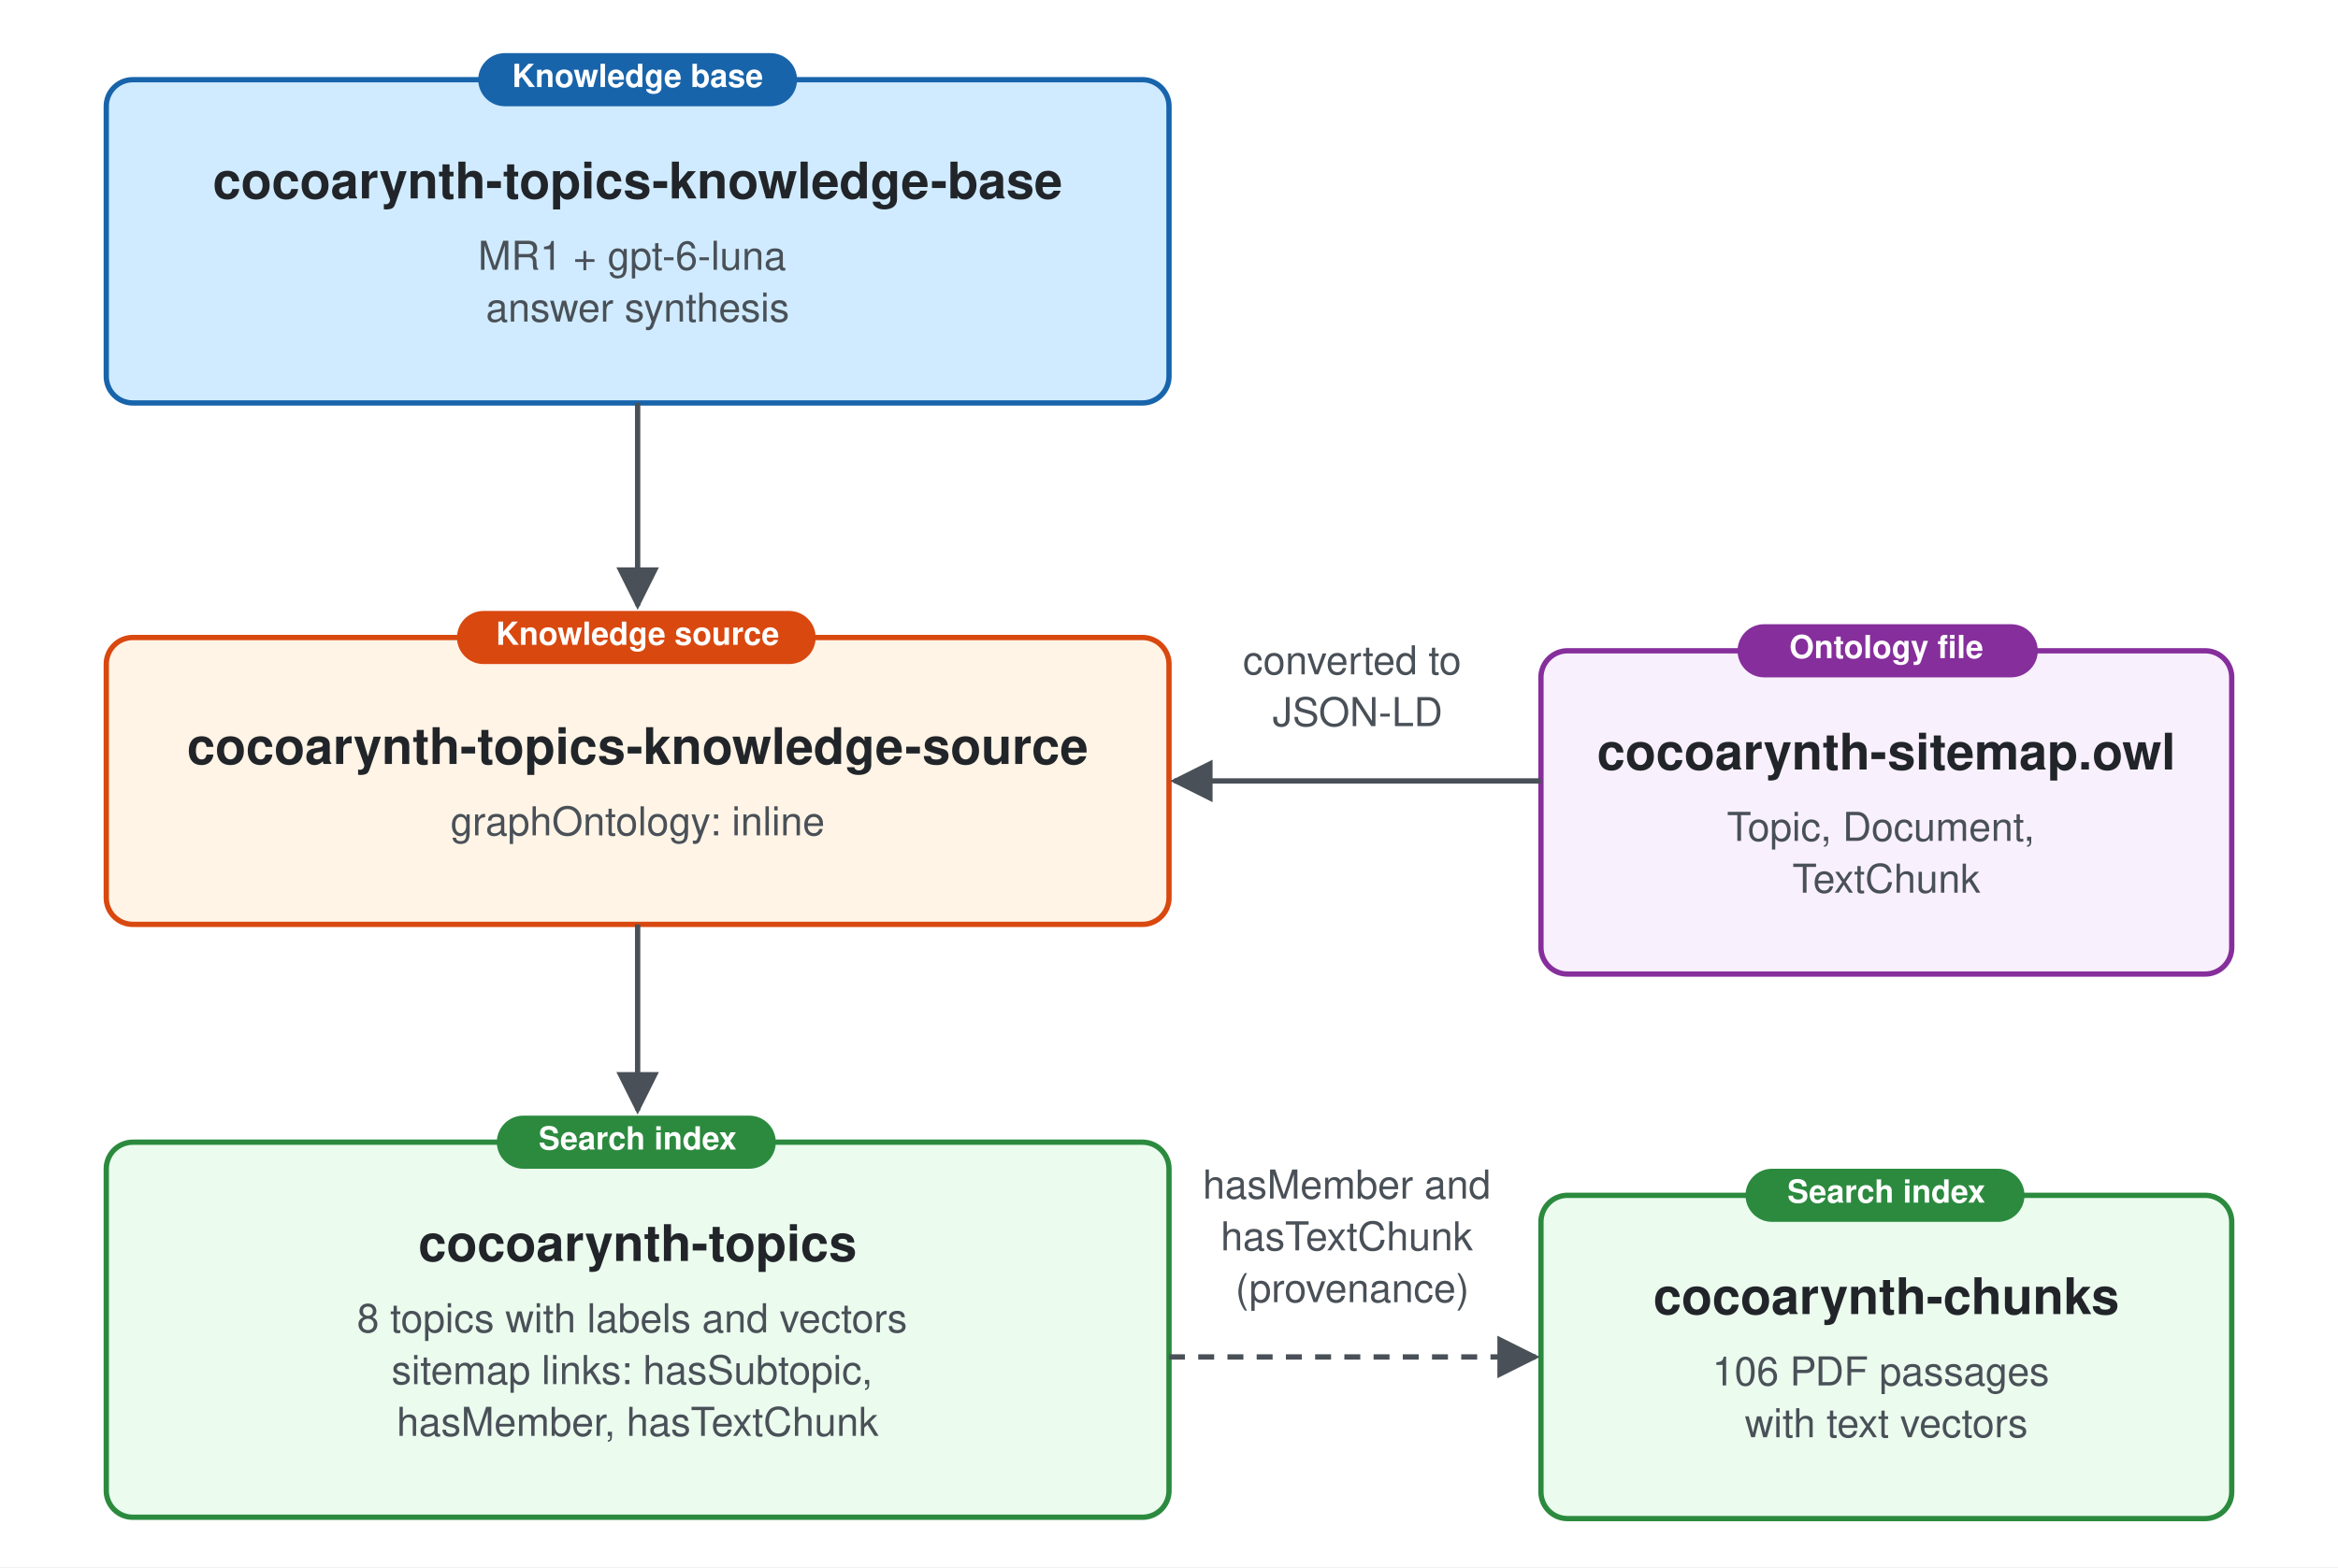
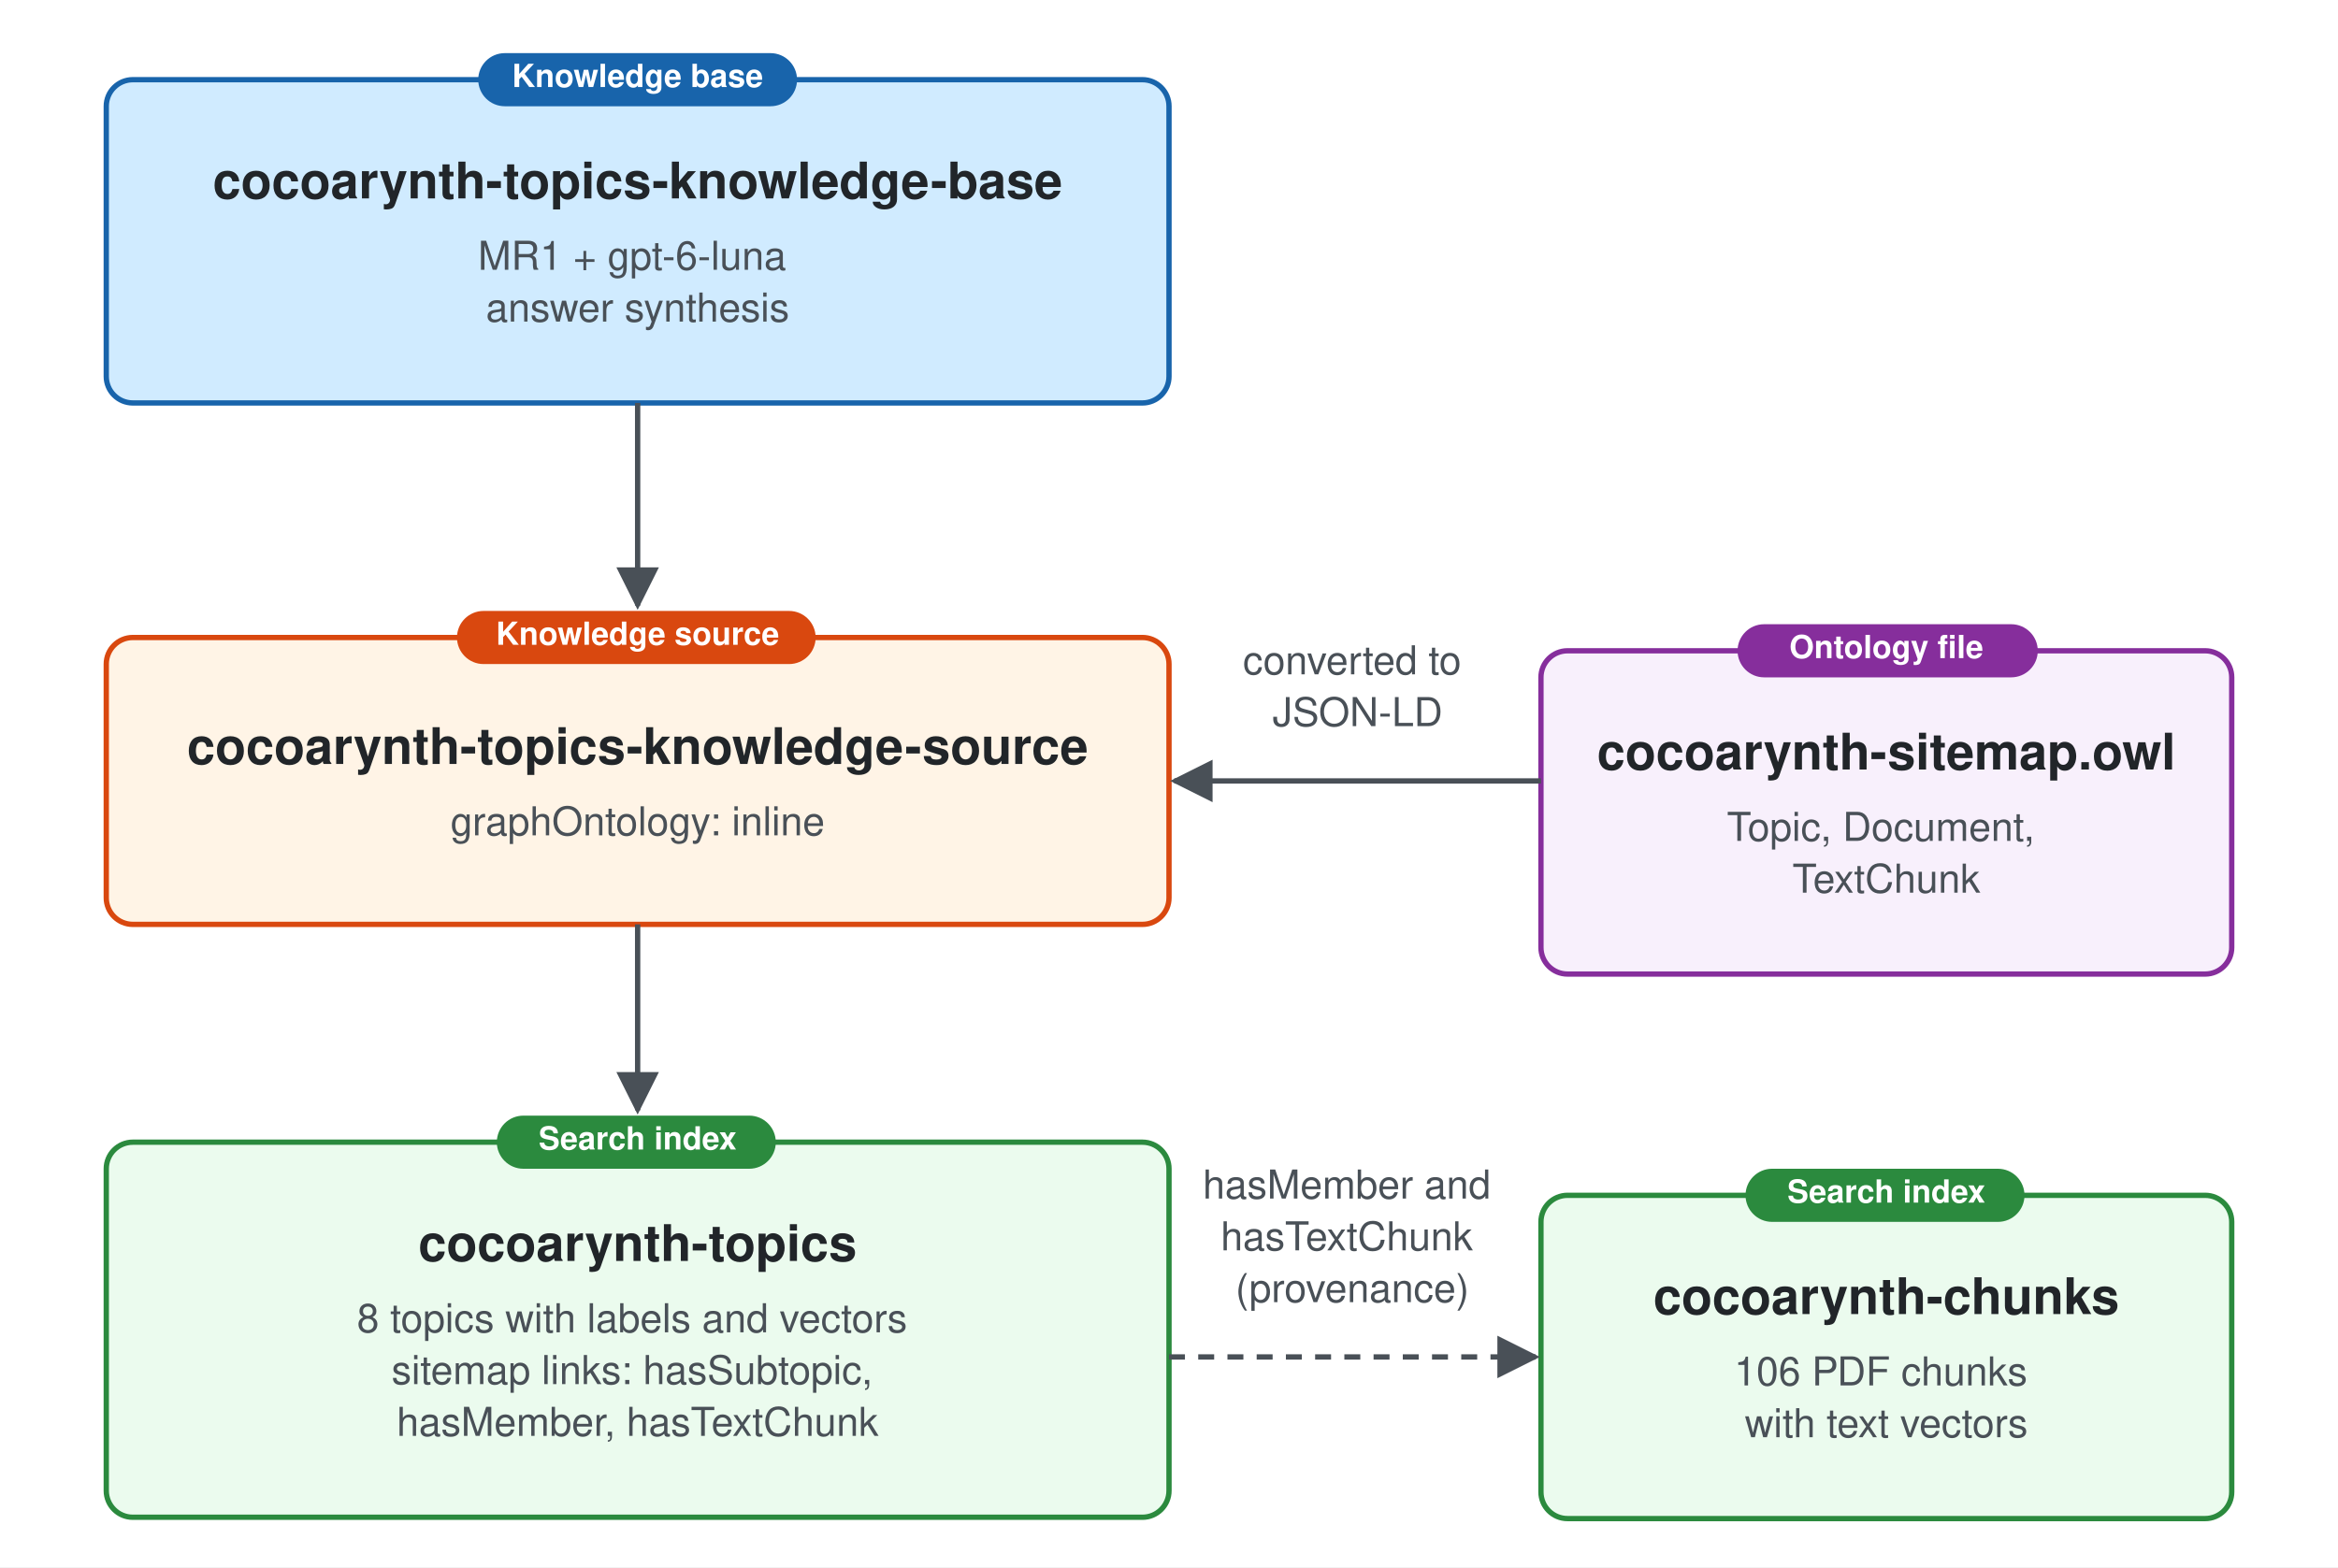
<svg xmlns="http://www.w3.org/2000/svg" viewBox="0 0 880 590" width="880" height="590" font-family="Segoe UI, Helvetica, Arial, sans-serif" role="img">
  <defs>
    <marker id="arrow" viewBox="0 0 10 10" refX="9" refY="5" markerWidth="8" markerHeight="8" orient="auto-start-reverse">
      <path d="M 0 0 L 10 5 L 0 10 z" fill="#495057" />
    </marker>
  </defs>
  <rect width="880" height="590" fill="#ffffff" />
  <rect x="40" y="30" width="400" height="121.7" rx="10" fill="#d0ebff" stroke="#1864ab" stroke-width="2" />
  <text x="240.0" y="66.0" font-size="19" font-weight="600" fill="#212529" text-anchor="middle" dominant-baseline="hanging">
    <tspan x="240.0" dy="0">cocoarynth-topics-knowledge-base</tspan>
  </text>
  <text x="240.0" y="94.7" font-size="15" font-weight="normal" fill="#495057" text-anchor="middle" dominant-baseline="hanging">
    <tspan x="240.0" dy="0">MR1 + gpt-6-luna</tspan>
    <tspan x="240.0" dy="19.5">answer synthesis</tspan>
  </text>
  <rect x="180" y="20.0" width="120" height="20" rx="10.0" fill="#1864ab" />
  <text x="240" y="30" font-size="12" font-weight="600" fill="#ffffff" text-anchor="middle" dominant-baseline="central">Knowledge base</text>
  <rect x="40" y="240" width="400" height="108" rx="10" fill="#fff4e6" stroke="#d9480f" stroke-width="2" />
  <text x="240.0" y="278.9" font-size="19" font-weight="600" fill="#212529" text-anchor="middle" dominant-baseline="hanging">
    <tspan x="240.0" dy="0">cocoarynth-topics-knowledge-source</tspan>
  </text>
  <text x="240.0" y="307.6" font-size="15" font-weight="normal" fill="#495057" text-anchor="middle" dominant-baseline="hanging">
    <tspan x="240.0" dy="0">graphOntology: inline</tspan>
  </text>
  <rect x="172" y="230.0" width="135" height="20" rx="10.0" fill="#d9480f" />
  <text x="240" y="240" font-size="12" font-weight="600" fill="#ffffff" text-anchor="middle" dominant-baseline="central">Knowledge source</text>
  <rect x="580" y="245" width="260" height="121.7" rx="10" fill="#f8f0fc" stroke="#862e9c" stroke-width="2" />
  <text x="710.0" y="281.0" font-size="19" font-weight="600" fill="#212529" text-anchor="middle" dominant-baseline="hanging">
    <tspan x="710.0" dy="0">cocoarynth-sitemap.owl</tspan>
  </text>
  <text x="710.0" y="309.7" font-size="15" font-weight="normal" fill="#495057" text-anchor="middle" dominant-baseline="hanging">
    <tspan x="710.0" dy="0">Topic, Document,</tspan>
    <tspan x="710.0" dy="19.5">TextChunk</tspan>
  </text>
  <rect x="654" y="235.0" width="113" height="20" rx="10.0" fill="#862e9c" />
  <text x="710" y="245" font-size="12" font-weight="600" fill="#ffffff" text-anchor="middle" dominant-baseline="central">Ontology file</text>
  <rect x="40" y="430" width="400" height="141.2" rx="10" fill="#ebfbee" stroke="#2b8a3e" stroke-width="2" />
  <text x="240.0" y="466.0" font-size="19" font-weight="600" fill="#212529" text-anchor="middle" dominant-baseline="hanging">
    <tspan x="240.0" dy="0">cocoarynth-topics</tspan>
  </text>
  <text x="240.0" y="494.7" font-size="15" font-weight="normal" fill="#495057" text-anchor="middle" dominant-baseline="hanging">
    <tspan x="240.0" dy="0">8 topics with labels and vectors</tspan>
    <tspan x="240.0" dy="19.5">sitemap links: hasSubtopic,</tspan>
    <tspan x="240.0" dy="19.5">hasMember, hasTextChunk</tspan>
  </text>
  <rect x="187" y="420.0" width="105" height="20" rx="10.0" fill="#2b8a3e" />
  <text x="240" y="430" font-size="12" font-weight="600" fill="#ffffff" text-anchor="middle" dominant-baseline="central">Search index</text>
  <rect x="580" y="450" width="260" height="121.7" rx="10" fill="#ebfbee" stroke="#2b8a3e" stroke-width="2" />
  <text x="710.0" y="486.0" font-size="19" font-weight="600" fill="#212529" text-anchor="middle" dominant-baseline="hanging">
    <tspan x="710.0" dy="0">cocoarynth-chunks</tspan>
  </text>
  <text x="710.0" y="514.7" font-size="15" font-weight="normal" fill="#495057" text-anchor="middle" dominant-baseline="hanging">
-     <tspan x="710.0" dy="0">106 PDF passages</tspan>
+     <tspan x="710.0" dy="0">106 PDF chunks</tspan>
    <tspan x="710.0" dy="19.5">with text vectors</tspan>
  </text>
  <rect x="657" y="440.0" width="105" height="20" rx="10.0" fill="#2b8a3e" />
  <text x="710" y="450" font-size="12" font-weight="600" fill="#ffffff" text-anchor="middle" dominant-baseline="central">Search index</text>
  <path d="M 240.0 151.7 L 240.0 228.0" fill="none" stroke="#495057" stroke-width="2" marker-end="url(#arrow)" />
  <path d="M 580 294.0 L 442 294.0" fill="none" stroke="#495057" stroke-width="2" marker-end="url(#arrow)" />
  <text x="511.0" y="247.0" font-size="15" font-weight="normal" fill="#495057" text-anchor="middle" dominant-baseline="hanging">
    <tspan x="511.0" dy="0">converted to</tspan>
    <tspan x="511.0" dy="19.5">JSON-LD</tspan>
  </text>
  <path d="M 240.0 348 L 240.0 418.0" fill="none" stroke="#495057" stroke-width="2" marker-end="url(#arrow)" />
  <path d="M 440 510.85 L 578 510.85" fill="none" stroke="#495057" stroke-width="2" stroke-dasharray="6 5" marker-end="url(#arrow)" />
  <text x="509.0" y="444.35" font-size="15" font-weight="normal" fill="#495057" text-anchor="middle" dominant-baseline="hanging">
    <tspan x="509.0" dy="0">hasMember and</tspan>
    <tspan x="509.0" dy="19.5">hasTextChunk</tspan>
    <tspan x="509.0" dy="19.5">(provenance)</tspan>
  </text>
</svg>
